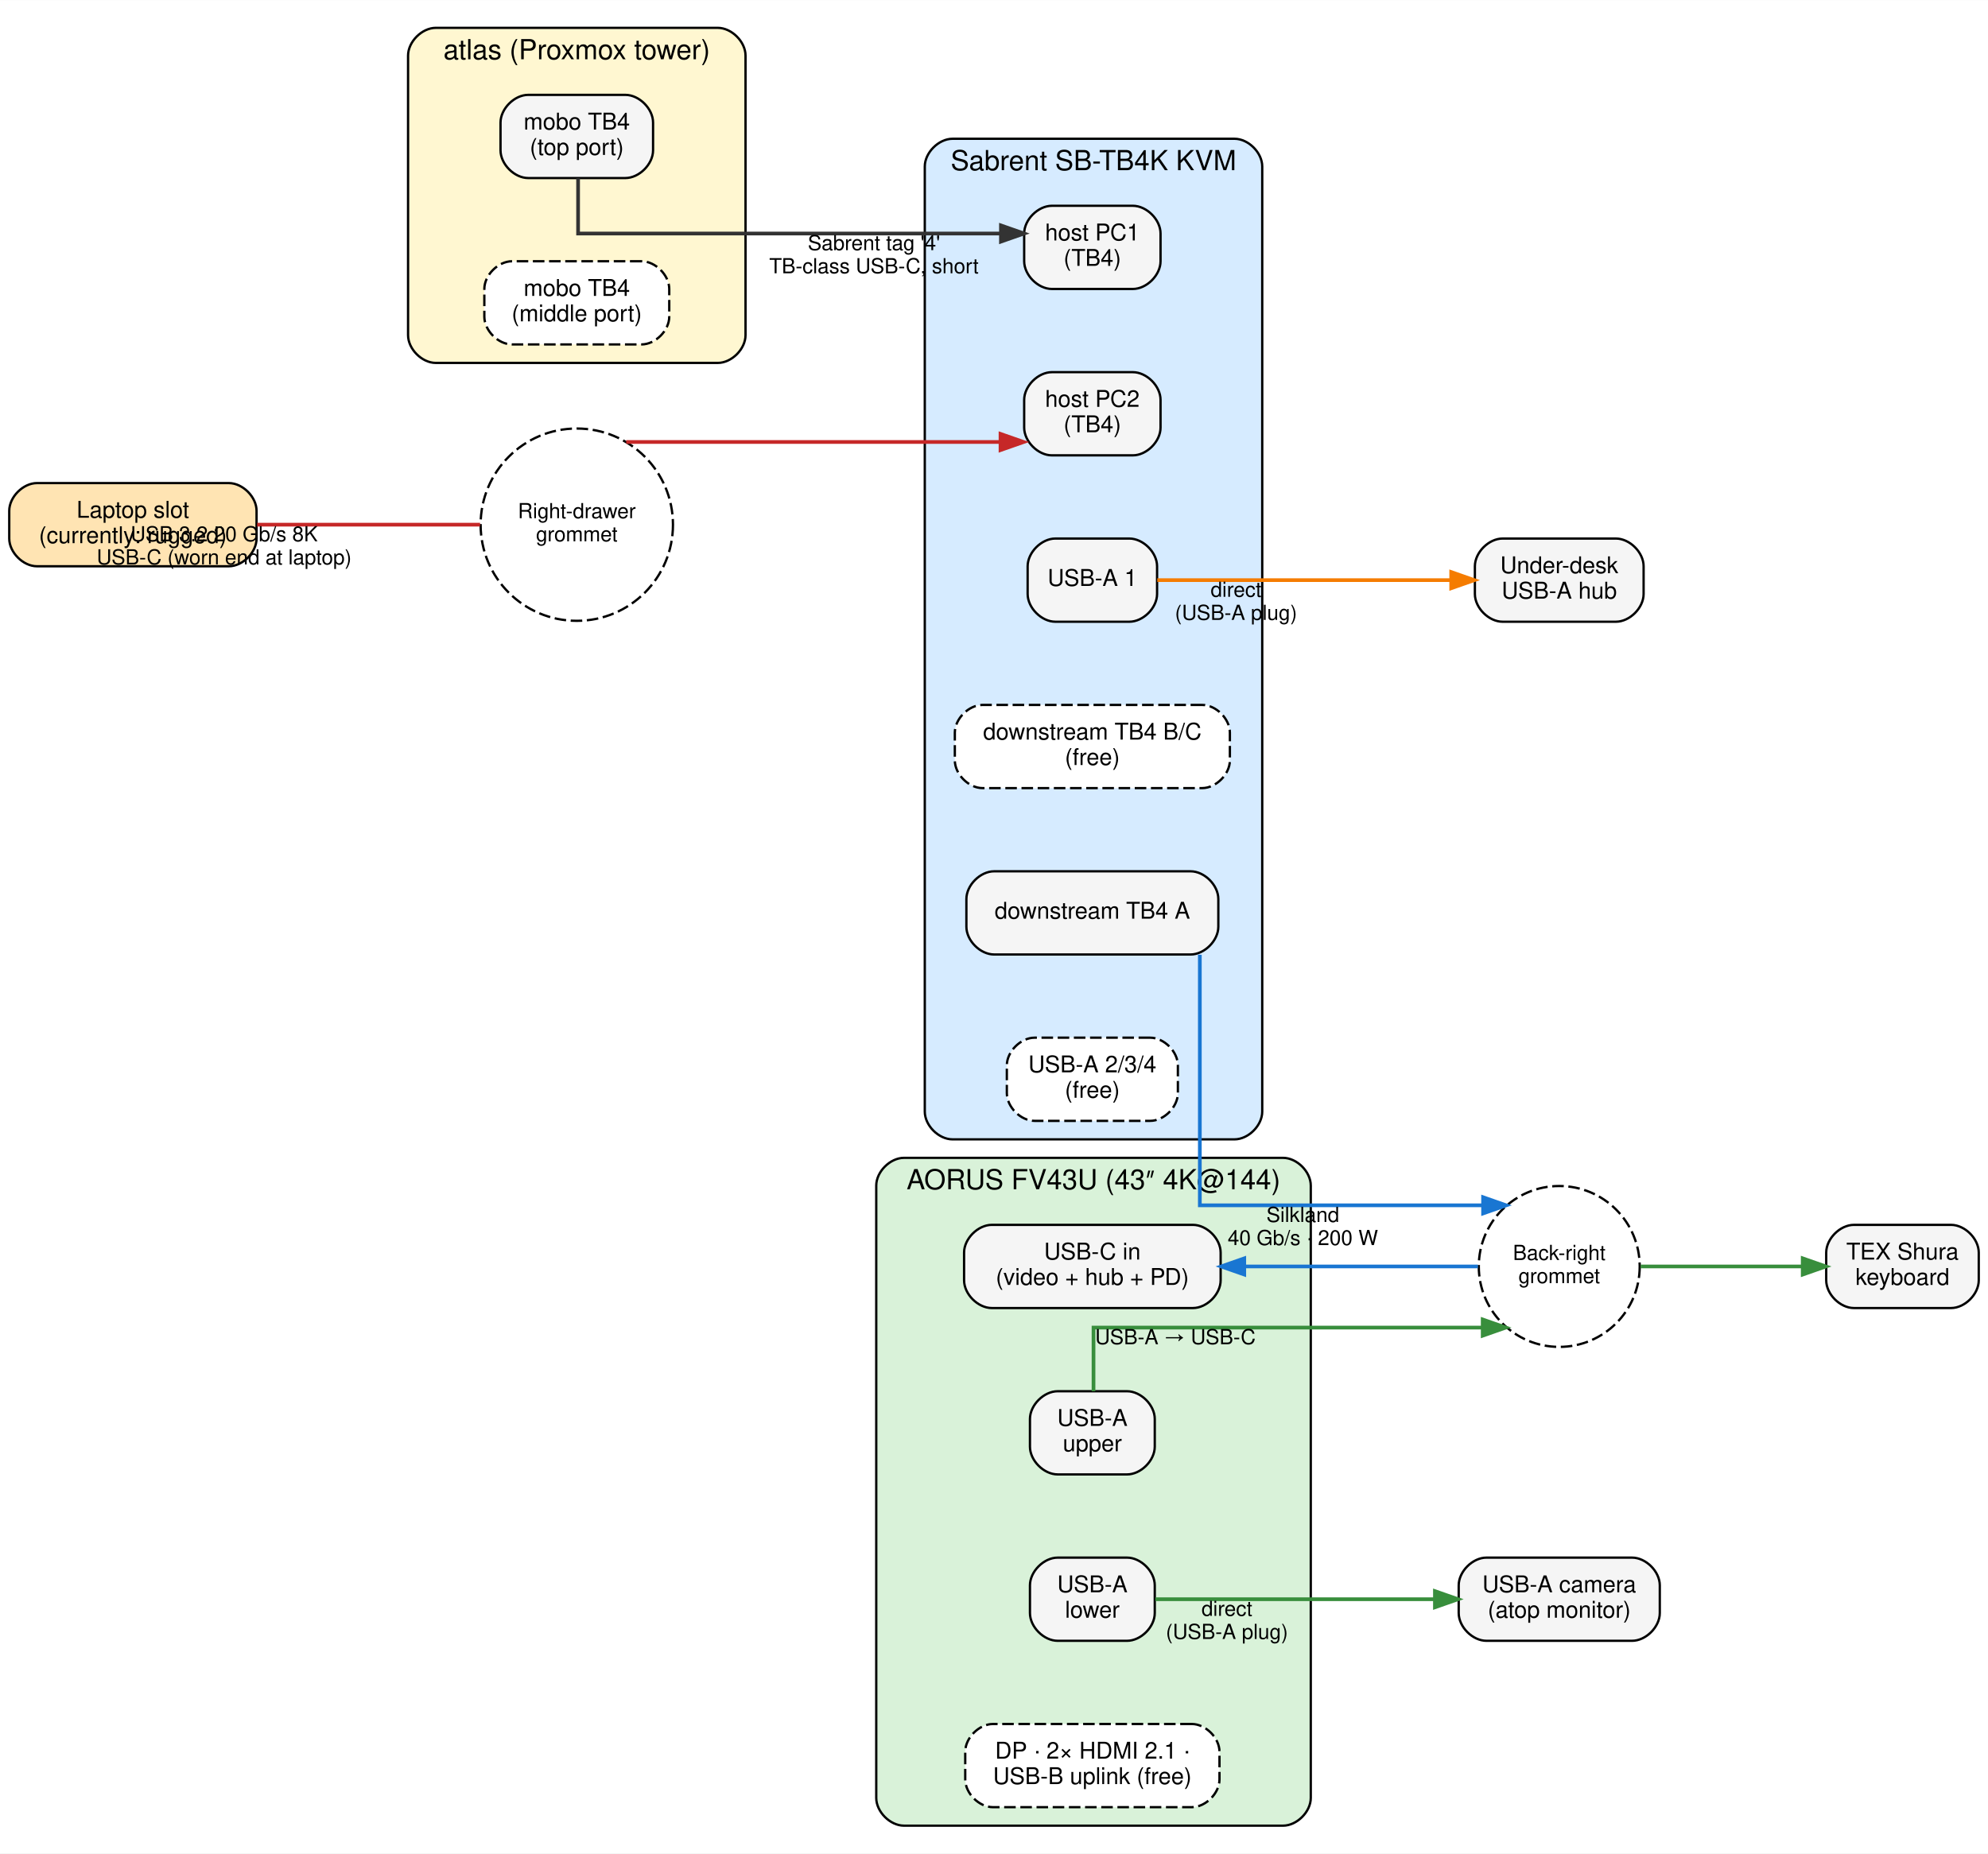
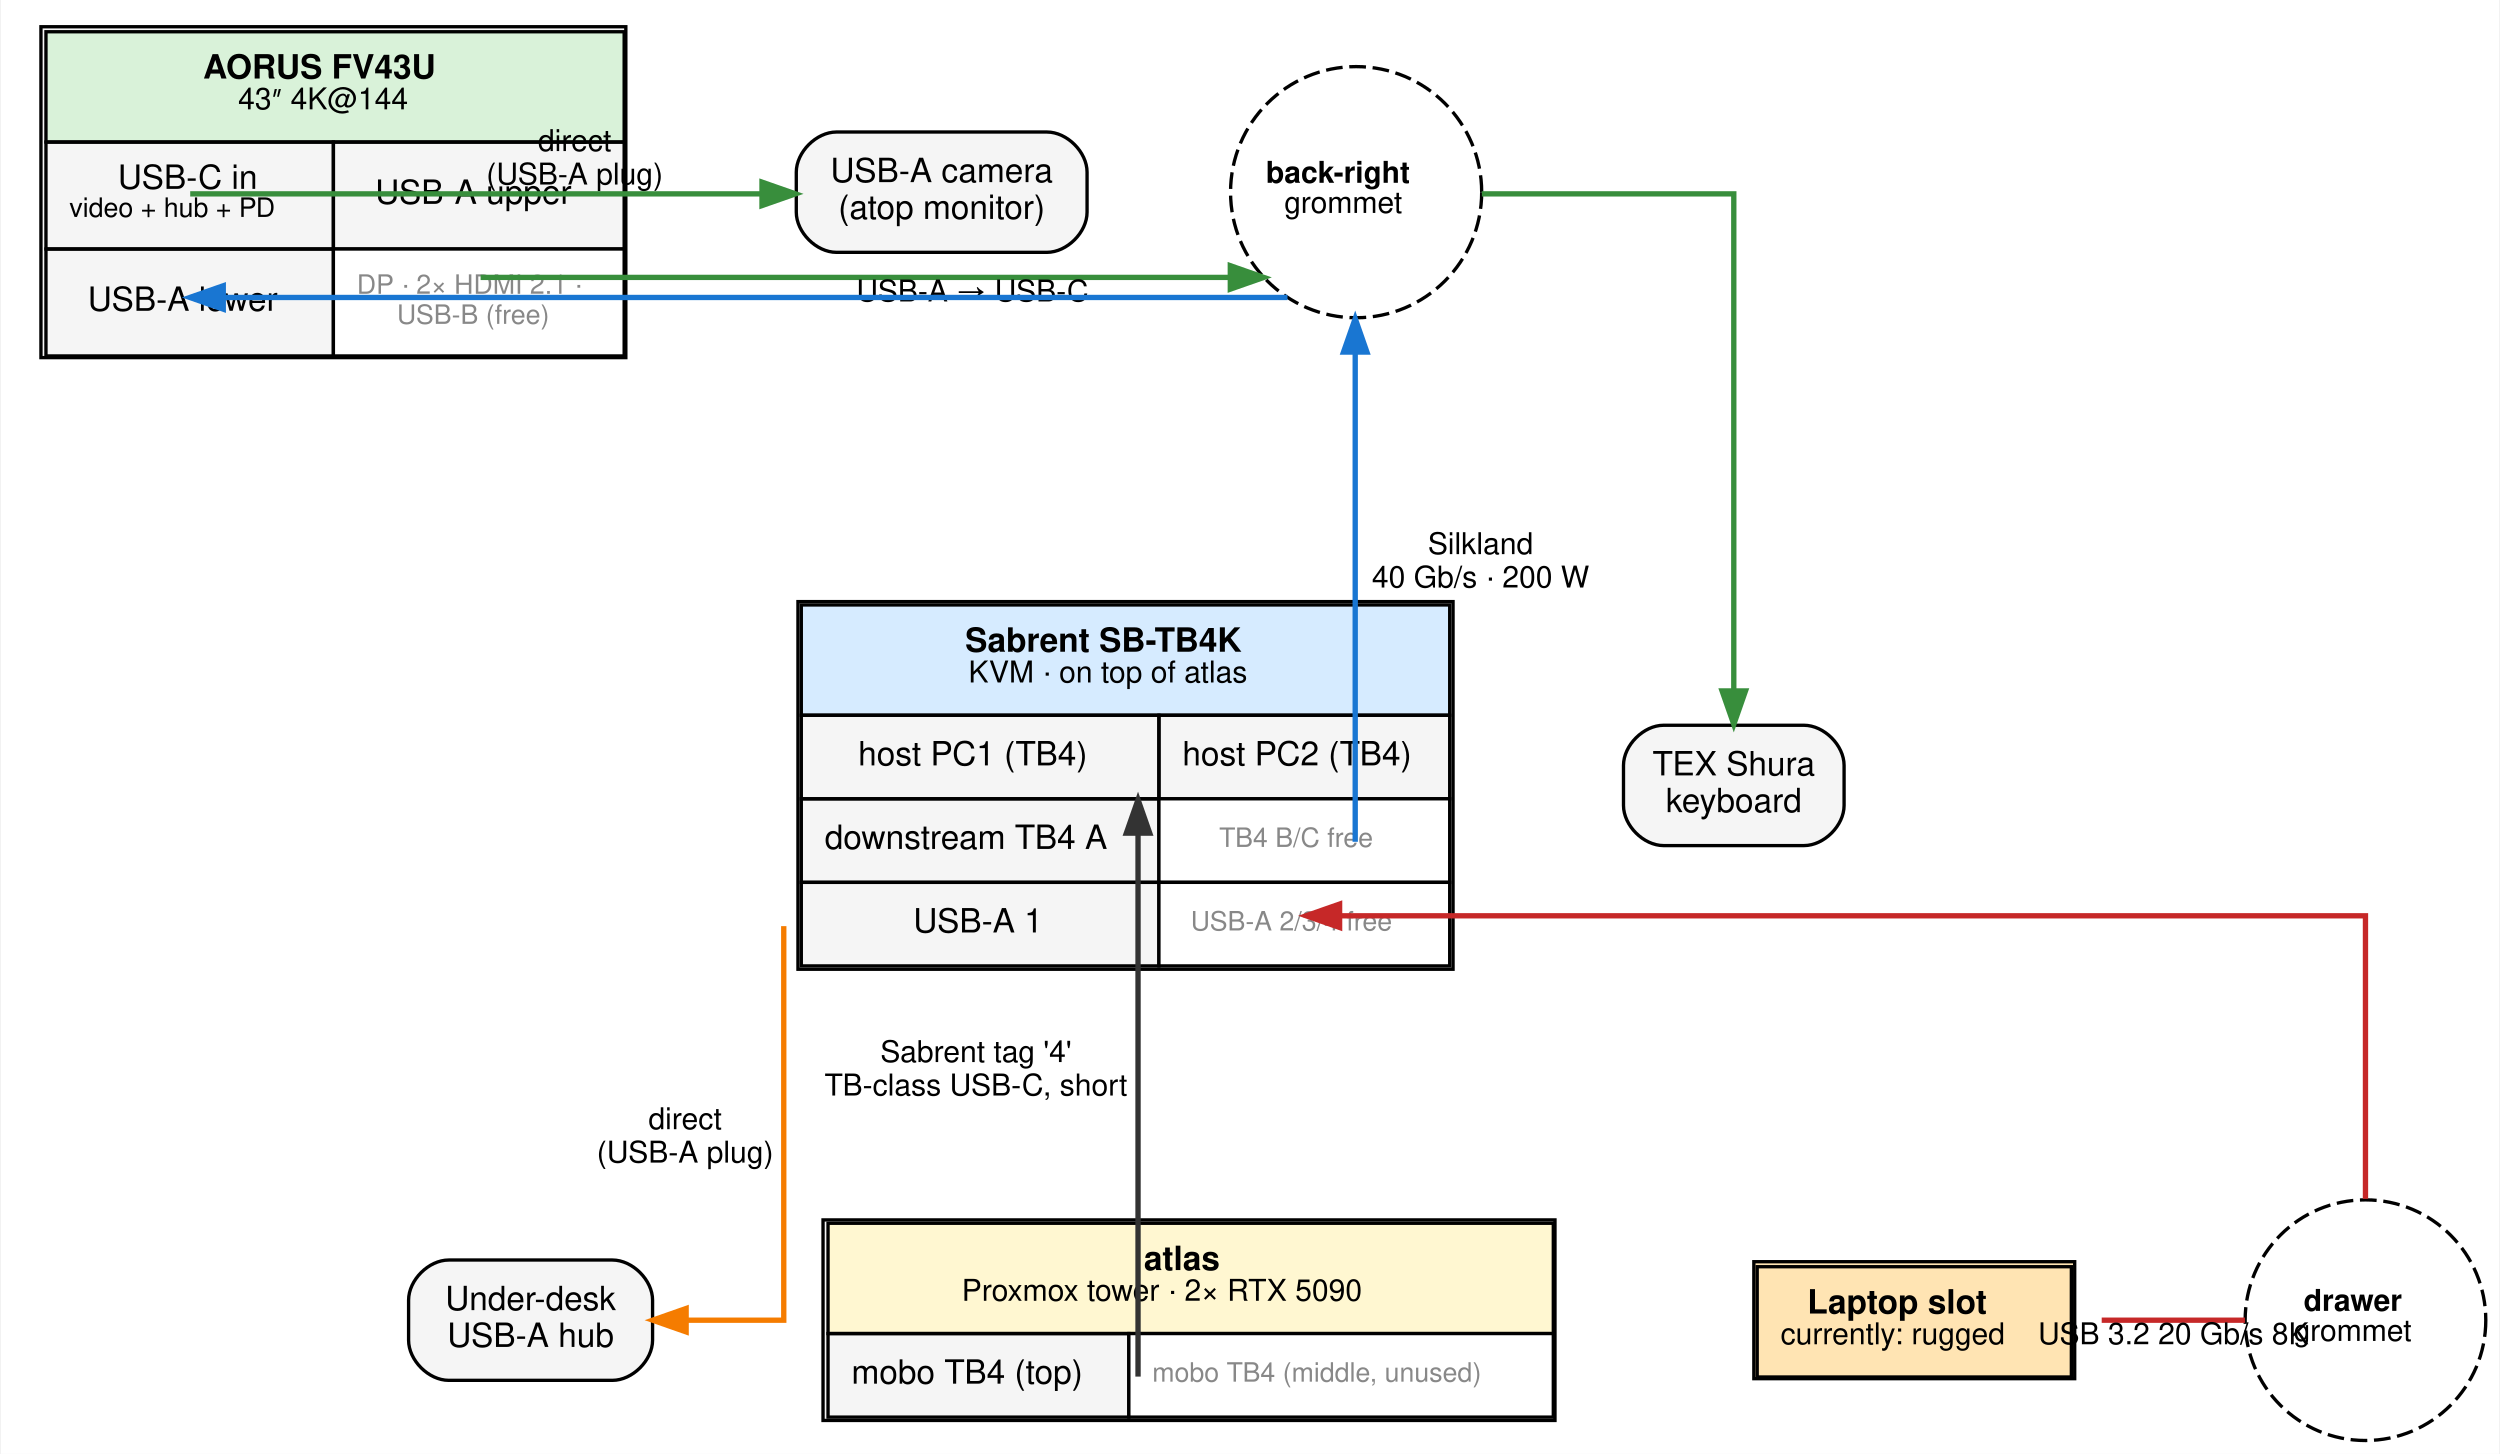
- <svg xmlns="http://www.w3.org/2000/svg" width="860pt" height="802pt" viewBox="0.00 0.00 860.11 802.00">
-   <g id="graph0" class="graph" transform="scale(1 1) rotate(0) translate(4 798)">
-     <polygon fill="white" stroke="transparent" points="-4,4 -4,-798 856.11,-798 856.11,4 -4,4" />
-     <g id="clust1" class="cluster">
-       <path fill="#fff7d1" stroke="black" d="M184.55,-641C184.55,-641 306.55,-641 306.55,-641 312.55,-641 318.55,-647 318.55,-653 318.55,-653 318.55,-774 318.55,-774 318.55,-780 312.55,-786 306.55,-786 306.55,-786 184.55,-786 184.55,-786 178.55,-786 172.55,-780 172.55,-774 172.55,-774 172.55,-653 172.55,-653 172.55,-647 178.55,-641 184.55,-641" />
-       <text text-anchor="middle" x="245.55" y="-772.4" font-family="Helvetica,sans-Serif" font-size="12.00">atlas (Proxmox tower)</text>
+ <svg xmlns="http://www.w3.org/2000/svg" width="748pt" height="435pt" viewBox="0.00 0.00 747.50 435.00">
+   <g id="graph0" class="graph" transform="scale(1 1) rotate(0) translate(4 431)">
+     <polygon fill="white" stroke="transparent" points="-4,4 -4,-431 743.5,-431 743.5,4 -4,4" />
+     <g id="node1" class="node">
+       <polygon fill="#f5f5f5" stroke="transparent" points="8,-324 8,-423 183,-423 183,-324 8,-324" />
+       <polygon fill="#d9f2d9" stroke="transparent" points="9.5,-388.5 9.5,-421.5 182.5,-421.5 182.5,-388.5 9.5,-388.5" />
+       <polygon fill="none" stroke="black" points="9.5,-388.5 9.5,-421.5 182.5,-421.5 182.5,-388.5 9.5,-388.5" />
+       <text text-anchor="start" x="56.5" y="-407.5" font-family="Helvetica,sans-Serif" font-weight="bold" font-size="10.00">AORUS FV43U</text>
+       <text text-anchor="start" x="67" y="-398.3" font-family="Helvetica,sans-Serif" font-size="9.00">43″ 4K@144</text>
+       <polygon fill="none" stroke="black" points="9.5,-356.5 9.5,-388.5 95.5,-388.5 95.5,-356.5 9.5,-356.5" />
+       <text text-anchor="start" x="31" y="-374.5" font-family="Helvetica,sans-Serif" font-size="10.00">USB-C in</text>
+       <text text-anchor="start" x="16.5" y="-366.1" font-family="Helvetica,sans-Serif" font-size="8.00">video + hub + PD</text>
+       <polygon fill="none" stroke="black" points="95.5,-356.5 95.5,-388.5 182.5,-388.5 182.5,-356.5 95.5,-356.5" />
+       <text text-anchor="start" x="108" y="-370" font-family="Helvetica,sans-Serif" font-size="10.00">USB-A upper</text>
+       <polygon fill="none" stroke="black" points="9.5,-324.5 9.5,-356.5 95.5,-356.5 95.5,-324.5 9.5,-324.5" />
+       <text text-anchor="start" x="22" y="-338" font-family="Helvetica,sans-Serif" font-size="10.00">USB-A lower</text>
+       <polygon fill="white" stroke="transparent" points="95.5,-324.5 95.5,-356.5 182.5,-356.5 182.5,-324.5 95.5,-324.5" />
+       <polygon fill="none" stroke="black" points="95.5,-324.5 95.5,-356.5 182.5,-356.5 182.5,-324.5 95.5,-324.5" />
+       <text text-anchor="start" x="102.5" y="-343.1" font-family="Helvetica,sans-Serif" font-size="8.00" fill="#888888">DP · 2× HDMI 2.1 ·</text>
+       <text text-anchor="start" x="114.5" y="-334.1" font-family="Helvetica,sans-Serif" font-size="8.00" fill="#888888">USB-B (free)</text>
+       <polygon fill="none" stroke="black" points="8,-324 8,-423 183,-423 183,-324 8,-324" />
    </g>
-     <g id="clust2" class="cluster">
-       <path fill="#d6ebff" stroke="black" d="M408.11,-305C408.11,-305 530.11,-305 530.11,-305 536.11,-305 542.11,-311 542.11,-317 542.11,-317 542.11,-726 542.11,-726 542.11,-732 536.11,-738 530.11,-738 530.11,-738 408.11,-738 408.11,-738 402.11,-738 396.11,-732 396.11,-726 396.11,-726 396.11,-317 396.11,-317 396.11,-311 402.11,-305 408.11,-305" />
-       <text text-anchor="middle" x="469.11" y="-724.4" font-family="Helvetica,sans-Serif" font-size="12.00">Sabrent SB-TB4K KVM</text>
+     <g id="node5" class="node">
+       <ellipse fill="none" stroke="black" stroke-dasharray="5,2" cx="401.5" cy="-373.5" rx="37.57" ry="37.57" />
+       <text text-anchor="start" x="374.5" y="-376.3" font-family="Helvetica,sans-Serif" font-weight="bold" font-size="9.00">back-right</text>
+       <text text-anchor="start" x="380" y="-367.3" font-family="Helvetica,sans-Serif" font-size="9.00">grommet</text>
    </g>
-     <g id="clust3" class="cluster">
-       <path fill="#d9f2d9" stroke="black" d="M387.11,-8C387.11,-8 551.11,-8 551.11,-8 557.11,-8 563.11,-14 563.11,-20 563.11,-20 563.11,-285 563.11,-285 563.11,-291 557.11,-297 551.11,-297 551.11,-297 387.11,-297 387.11,-297 381.11,-297 375.11,-291 375.11,-285 375.11,-285 375.11,-20 375.11,-20 375.11,-14 381.11,-8 387.11,-8" />
-       <text text-anchor="middle" x="469.11" y="-283.4" font-family="Helvetica,sans-Serif" font-size="12.00">AORUS FV43U (43″ 4K@144)</text>
+     <g id="edge7" class="edge">
+       <path fill="none" stroke="#388e3c" stroke-width="1.6" d="M139.55,-348C139.55,-348 363.86,-348 363.86,-348" />
+       <polygon fill="#388e3c" stroke="#388e3c" stroke-width="1.6" points="363.86,-351.5 373.86,-348 363.86,-344.5 363.86,-351.5" />
+       <text text-anchor="middle" x="286.71" y="-340.8" font-family="Helvetica,sans-Serif" font-size="9.00">USB-A → USB-C</text>
    </g>
-     <g id="node1" class="node">
-       <path fill="#f5f5f5" stroke="black" d="M266.55,-757C266.55,-757 224.55,-757 224.55,-757 218.55,-757 212.55,-751 212.55,-745 212.55,-745 212.55,-733 212.55,-733 212.55,-727 218.55,-721 224.55,-721 224.55,-721 266.55,-721 266.55,-721 272.55,-721 278.55,-727 278.55,-733 278.55,-733 278.55,-745 278.55,-745 278.55,-751 272.55,-757 266.55,-757" />
-       <text text-anchor="middle" x="245.55" y="-742" font-family="Helvetica,sans-Serif" font-size="10.00">mobo TB4</text>
-       <text text-anchor="middle" x="245.55" y="-731" font-family="Helvetica,sans-Serif" font-size="10.00">(top port)</text>
+     <g id="node7" class="node">
+       <path fill="#f5f5f5" stroke="black" d="M309,-391.5C309,-391.5 246,-391.5 246,-391.5 240,-391.5 234,-385.5 234,-379.5 234,-379.5 234,-367.5 234,-367.5 234,-361.5 240,-355.5 246,-355.5 246,-355.5 309,-355.5 309,-355.5 315,-355.5 321,-361.5 321,-367.5 321,-367.5 321,-379.5 321,-379.5 321,-385.5 315,-391.5 309,-391.5" />
+       <text text-anchor="middle" x="277.5" y="-376.5" font-family="Helvetica,sans-Serif" font-size="10.00">USB-A camera</text>
+       <text text-anchor="middle" x="277.5" y="-365.5" font-family="Helvetica,sans-Serif" font-size="10.00">(atop monitor)</text>
+     </g>
+     <g id="edge9" class="edge">
+       <path fill="none" stroke="#388e3c" stroke-width="1.6" d="M52.66,-373C52.66,-373 223.74,-373 223.74,-373" />
+       <polygon fill="#388e3c" stroke="#388e3c" stroke-width="1.6" points="223.74,-376.5 233.74,-373 223.74,-369.5 223.74,-376.5" />
+       <text text-anchor="middle" x="167.7" y="-385.8" font-family="Helvetica,sans-Serif" font-size="9.00">direct</text>
+       <text text-anchor="middle" x="167.7" y="-375.8" font-family="Helvetica,sans-Serif" font-size="9.00">(USB-A plug)</text>
+     </g>
+     <g id="node2" class="node">
+       <polygon fill="#f5f5f5" stroke="transparent" points="234.5,-141 234.5,-251 430.5,-251 430.5,-141 234.5,-141" />
+       <polygon fill="#d6ebff" stroke="transparent" points="235.5,-217 235.5,-250 429.5,-250 429.5,-217 235.5,-217" />
+       <polygon fill="none" stroke="black" points="235.5,-217 235.5,-250 429.5,-250 429.5,-217 235.5,-217" />
+       <text text-anchor="start" x="284.5" y="-236" font-family="Helvetica,sans-Serif" font-weight="bold" font-size="10.00">Sabrent SB-TB4K</text>
+       <text text-anchor="start" x="285.5" y="-226.8" font-family="Helvetica,sans-Serif" font-size="9.00">KVM · on top of atlas</text>
+       <polygon fill="none" stroke="black" points="235.5,-192 235.5,-217 342.5,-217 342.5,-192 235.5,-192" />
+       <text text-anchor="start" x="252.5" y="-202" font-family="Helvetica,sans-Serif" font-size="10.00">host PC1 (TB4)</text>
+       <polygon fill="none" stroke="black" points="342.5,-192 342.5,-217 429.5,-217 429.5,-192 342.5,-192" />
+       <text text-anchor="start" x="349.5" y="-202" font-family="Helvetica,sans-Serif" font-size="10.00">host PC2 (TB4)</text>
+       <polygon fill="none" stroke="black" points="235.5,-167 235.5,-192 342.5,-192 342.5,-167 235.5,-167" />
+       <text text-anchor="start" x="242.5" y="-177" font-family="Helvetica,sans-Serif" font-size="10.00">downstream TB4 A</text>
+       <polygon fill="white" stroke="transparent" points="342.5,-167 342.5,-192 429.5,-192 429.5,-167 342.5,-167" />
+       <polygon fill="none" stroke="black" points="342.5,-167 342.5,-192 429.5,-192 429.5,-167 342.5,-167" />
+       <text text-anchor="start" x="360.5" y="-177.6" font-family="Helvetica,sans-Serif" font-size="8.00" fill="#888888">TB4 B/C free</text>
+       <polygon fill="none" stroke="black" points="235.5,-142 235.5,-167 342.5,-167 342.5,-142 235.5,-142" />
+       <text text-anchor="start" x="269" y="-152" font-family="Helvetica,sans-Serif" font-size="10.00">USB-A 1</text>
+       <polygon fill="white" stroke="transparent" points="342.5,-142 342.5,-167 429.5,-167 429.5,-142 342.5,-142" />
+       <polygon fill="none" stroke="black" points="342.5,-142 342.5,-167 429.5,-167 429.5,-142 342.5,-142" />
+       <text text-anchor="start" x="352" y="-152.6" font-family="Helvetica,sans-Serif" font-size="8.00" fill="#888888">USB-A 2/3/4 free</text>
+       <polygon fill="none" stroke="black" points="234.5,-141 234.5,-251 430.5,-251 430.5,-141 234.5,-141" />
+     </g>
+     <g id="edge4" class="edge">
+       <path fill="none" stroke="#1976d2" stroke-width="1.6" d="M401.23,-179.14C401.23,-179.14 401.23,-325.67 401.23,-325.67" />
+       <polygon fill="#1976d2" stroke="#1976d2" stroke-width="1.6" points="397.73,-325.67 401.23,-335.67 404.73,-325.67 397.73,-325.67" />
+       <text text-anchor="middle" x="438.73" y="-265.21" font-family="Helvetica,sans-Serif" font-size="9.00">Silkland</text>
+       <text text-anchor="middle" x="438.73" y="-255.21" font-family="Helvetica,sans-Serif" font-size="9.00">40 Gb/s · 200 W</text>
+     </g>
+     <g id="node9" class="node">
+       <path fill="#f5f5f5" stroke="black" d="M179,-54C179,-54 130,-54 130,-54 124,-54 118,-48 118,-42 118,-42 118,-30 118,-30 118,-24 124,-18 130,-18 130,-18 179,-18 179,-18 185,-18 191,-24 191,-30 191,-30 191,-42 191,-42 191,-48 185,-54 179,-54" />
+       <text text-anchor="middle" x="154.5" y="-39" font-family="Helvetica,sans-Serif" font-size="10.00">Under-desk</text>
+       <text text-anchor="middle" x="154.5" y="-28" font-family="Helvetica,sans-Serif" font-size="10.00">USB-A hub</text>
+     </g>
+     <g id="edge6" class="edge">
+       <path fill="none" stroke="#f57c00" stroke-width="1.6" d="M230.25,-153.91C230.25,-150.34 230.25,-36 230.25,-36 230.25,-36 201.04,-36 201.04,-36" />
+       <polygon fill="#f57c00" stroke="#f57c00" stroke-width="1.6" points="201.04,-32.5 191.04,-36 201.04,-39.5 201.04,-32.5" />
+       <text text-anchor="middle" x="200.75" y="-93.15" font-family="Helvetica,sans-Serif" font-size="9.00">direct</text>
+       <text text-anchor="middle" x="200.75" y="-83.15" font-family="Helvetica,sans-Serif" font-size="9.00">(USB-A plug)</text>
    </g>
    <g id="node3" class="node">
-       <path fill="#f5f5f5" stroke="black" d="M486.11,-709C486.11,-709 451.11,-709 451.11,-709 445.11,-709 439.11,-703 439.11,-697 439.11,-697 439.11,-685 439.11,-685 439.11,-679 445.11,-673 451.11,-673 451.11,-673 486.11,-673 486.11,-673 492.11,-673 498.11,-679 498.11,-685 498.11,-685 498.11,-697 498.11,-697 498.11,-703 492.11,-709 486.11,-709" />
-       <text text-anchor="middle" x="468.61" y="-694" font-family="Helvetica,sans-Serif" font-size="10.00">host PC1</text>
-       <text text-anchor="middle" x="468.61" y="-683" font-family="Helvetica,sans-Serif" font-size="10.00">(TB4)</text>
+       <polygon fill="#f5f5f5" stroke="transparent" points="242,-6 242,-66 461,-66 461,-6 242,-6" />
+       <polygon fill="#fff7d1" stroke="transparent" points="243.5,-32 243.5,-65 460.5,-65 460.5,-32 243.5,-32" />
+       <polygon fill="none" stroke="black" points="243.5,-32 243.5,-65 460.5,-65 460.5,-32 243.5,-32" />
+       <text text-anchor="start" x="338" y="-51" font-family="Helvetica,sans-Serif" font-weight="bold" font-size="10.00">atlas</text>
+       <text text-anchor="start" x="283.5" y="-41.8" font-family="Helvetica,sans-Serif" font-size="9.00">Proxmox tower · 2× RTX 5090</text>
+       <polygon fill="none" stroke="black" points="243.5,-7 243.5,-32 333.5,-32 333.5,-7 243.5,-7" />
+       <text text-anchor="start" x="250.5" y="-17" font-family="Helvetica,sans-Serif" font-size="10.00">mobo TB4 (top)</text>
+       <polygon fill="white" stroke="transparent" points="333.5,-7 333.5,-32 460.5,-32 460.5,-7 333.5,-7" />
+       <polygon fill="none" stroke="black" points="333.5,-7 333.5,-32 460.5,-32 460.5,-7 333.5,-7" />
+       <text text-anchor="start" x="340.5" y="-17.6" font-family="Helvetica,sans-Serif" font-size="8.00" fill="#888888">mobo TB4 (middle, unused)</text>
+       <polygon fill="none" stroke="black" points="242,-6 242,-66 461,-66 461,-6 242,-6" />
    </g>
    <g id="edge1" class="edge">
-       <path fill="none" stroke="#333333" stroke-width="1.6" d="M246.11,-720.94C246.11,-709.56 246.11,-697 246.11,-697 246.11,-697 429.06,-697 429.06,-697" />
-       <polygon fill="#333333" stroke="#333333" stroke-width="1.6" points="429.06,-700.5 439.06,-697 429.06,-693.5 429.06,-700.5" />
-       <text text-anchor="middle" x="374.11" y="-689.8" font-family="Helvetica,sans-Serif" font-size="9.00">Sabrent tag '4'</text>
-       <text text-anchor="middle" x="374.11" y="-679.8" font-family="Helvetica,sans-Serif" font-size="9.00">TB-class USB-C, short</text>
-     </g>
-     <g id="node2" class="node">
-       <path fill="white" stroke="black" stroke-dasharray="5,2" d="M273.55,-685C273.55,-685 217.55,-685 217.55,-685 211.55,-685 205.55,-679 205.55,-673 205.55,-673 205.55,-661 205.55,-661 205.55,-655 211.55,-649 217.55,-649 217.55,-649 273.55,-649 273.55,-649 279.55,-649 285.55,-655 285.55,-661 285.55,-661 285.55,-673 285.55,-673 285.55,-679 279.55,-685 273.55,-685" />
-       <text text-anchor="middle" x="245.55" y="-670" font-family="Helvetica,sans-Serif" font-size="10.00">mobo TB4</text>
-       <text text-anchor="middle" x="245.55" y="-659" font-family="Helvetica,sans-Serif" font-size="10.00">(middle port)</text>
+       <path fill="none" stroke="#333333" stroke-width="1.6" d="M336.25,-19.13C336.25,-19.13 336.25,-181.72 336.25,-181.72" />
+       <polygon fill="#333333" stroke="#333333" stroke-width="1.6" points="332.75,-181.72 336.25,-191.72 339.75,-181.72 332.75,-181.72" />
+       <text text-anchor="middle" x="287.75" y="-113.23" font-family="Helvetica,sans-Serif" font-size="9.00">Sabrent tag '4'</text>
+       <text text-anchor="middle" x="287.75" y="-103.23" font-family="Helvetica,sans-Serif" font-size="9.00">TB-class USB-C, short</text>
    </g>
    <g id="node4" class="node">
-       <path fill="#f5f5f5" stroke="black" d="M486.11,-637C486.11,-637 451.11,-637 451.11,-637 445.11,-637 439.11,-631 439.11,-625 439.11,-625 439.11,-613 439.11,-613 439.11,-607 445.11,-601 451.11,-601 451.11,-601 486.11,-601 486.11,-601 492.11,-601 498.11,-607 498.11,-613 498.11,-613 498.11,-625 498.11,-625 498.11,-631 492.11,-637 486.11,-637" />
-       <text text-anchor="middle" x="468.61" y="-622" font-family="Helvetica,sans-Serif" font-size="10.00">host PC2</text>
-       <text text-anchor="middle" x="468.61" y="-611" font-family="Helvetica,sans-Serif" font-size="10.00">(TB4)</text>
-     </g>
-     <g id="node5" class="node">
-       <path fill="#f5f5f5" stroke="black" d="M511.11,-421C511.11,-421 426.11,-421 426.11,-421 420.11,-421 414.11,-415 414.11,-409 414.11,-409 414.11,-397 414.11,-397 414.11,-391 420.11,-385 426.11,-385 426.11,-385 511.11,-385 511.11,-385 517.11,-385 523.11,-391 523.11,-397 523.11,-397 523.11,-409 523.11,-409 523.11,-415 517.11,-421 511.11,-421" />
-       <text text-anchor="middle" x="468.61" y="-400.5" font-family="Helvetica,sans-Serif" font-size="10.00">downstream TB4 A</text>
-     </g>
-     <g id="node13" class="node">
-       <ellipse fill="none" stroke="black" stroke-dasharray="5,2" cx="670.61" cy="-250" rx="34.81" ry="34.81" />
-       <text text-anchor="middle" x="670.61" y="-252.8" font-family="Helvetica,sans-Serif" font-size="9.00">Back-right</text>
-       <text text-anchor="middle" x="670.61" y="-242.8" font-family="Helvetica,sans-Serif" font-size="9.00">grommet</text>
-     </g>
-     <g id="edge4" class="edge">
-       <path fill="none" stroke="#1976d2" stroke-width="1.6" d="M515.11,-384.87C515.11,-349.88 515.11,-276.45 515.11,-276.45 515.11,-276.45 637.66,-276.45 637.66,-276.45" />
-       <polygon fill="#1976d2" stroke="#1976d2" stroke-width="1.6" points="637.66,-279.95 647.66,-276.45 637.66,-272.95 637.66,-279.95" />
-       <text text-anchor="middle" x="559.68" y="-269.25" font-family="Helvetica,sans-Serif" font-size="9.00">Silkland</text>
-       <text text-anchor="middle" x="559.68" y="-259.25" font-family="Helvetica,sans-Serif" font-size="9.00">40 Gb/s · 200 W</text>
+       <polygon fill="#ffe4b3" stroke="transparent" points="520.5,-18.5 520.5,-53.5 616.5,-53.5 616.5,-18.5 520.5,-18.5" />
+       <polygon fill="none" stroke="black" points="521.5,-19 521.5,-52 615.5,-52 615.5,-19 521.5,-19" />
+       <text text-anchor="start" x="536.5" y="-38" font-family="Helvetica,sans-Serif" font-weight="bold" font-size="10.00">Laptop slot</text>
+       <text text-anchor="start" x="528.5" y="-28.8" font-family="Helvetica,sans-Serif" font-size="9.00">currently: rugged</text>
+       <polygon fill="none" stroke="black" points="520.5,-18.5 520.5,-53.5 616.5,-53.5 616.5,-18.5 520.5,-18.5" />
    </g>
    <g id="node6" class="node">
-       <path fill="white" stroke="black" stroke-dasharray="5,2" d="M516.11,-493C516.11,-493 421.11,-493 421.11,-493 415.11,-493 409.11,-487 409.11,-481 409.11,-481 409.11,-469 409.11,-469 409.11,-463 415.11,-457 421.11,-457 421.11,-457 516.11,-457 516.11,-457 522.11,-457 528.11,-463 528.11,-469 528.11,-469 528.11,-481 528.11,-481 528.11,-487 522.11,-493 516.11,-493" />
-       <text text-anchor="middle" x="468.61" y="-478" font-family="Helvetica,sans-Serif" font-size="10.00">downstream TB4 B/C</text>
-       <text text-anchor="middle" x="468.61" y="-467" font-family="Helvetica,sans-Serif" font-size="10.00">(free)</text>
+       <ellipse fill="none" stroke="black" stroke-dasharray="5,2" cx="703.5" cy="-36" rx="36" ry="36" />
+       <text text-anchor="start" x="685" y="-38.8" font-family="Helvetica,sans-Serif" font-weight="bold" font-size="9.00">drawer</text>
+       <text text-anchor="start" x="682" y="-29.8" font-family="Helvetica,sans-Serif" font-size="9.00">grommet</text>
    </g>
-     <g id="node7" class="node">
-       <path fill="#f5f5f5" stroke="black" d="M484.61,-565C484.61,-565 452.61,-565 452.61,-565 446.61,-565 440.61,-559 440.61,-553 440.61,-553 440.61,-541 440.61,-541 440.61,-535 446.61,-529 452.61,-529 452.61,-529 484.61,-529 484.61,-529 490.61,-529 496.61,-535 496.61,-541 496.61,-541 496.61,-553 496.61,-553 496.61,-559 490.61,-565 484.61,-565" />
-       <text text-anchor="middle" x="468.61" y="-544.5" font-family="Helvetica,sans-Serif" font-size="10.00">USB-A 1</text>
+     <g id="edge2" class="edge">
+       <path fill="none" stroke="#c62828" stroke-width="1.6" d="M624.58,-36C639.07,-36 654.28,-36 667.44,-36" />
+       <text text-anchor="middle" x="646.01" y="-28.8" font-family="Helvetica,sans-Serif" font-size="9.00">USB 3.2 20 Gb/s 8K</text>
    </g>
-     <g id="node18" class="node">
-       <path fill="#f5f5f5" stroke="black" d="M695.11,-565C695.11,-565 646.11,-565 646.11,-565 640.11,-565 634.11,-559 634.11,-553 634.11,-553 634.11,-541 634.11,-541 634.11,-535 640.11,-529 646.11,-529 646.11,-529 695.11,-529 695.11,-529 701.11,-529 707.11,-535 707.11,-541 707.11,-541 707.11,-553 707.11,-553 707.11,-559 701.11,-565 695.11,-565" />
-       <text text-anchor="middle" x="670.61" y="-550" font-family="Helvetica,sans-Serif" font-size="10.00">Under-desk</text>
-       <text text-anchor="middle" x="670.61" y="-539" font-family="Helvetica,sans-Serif" font-size="10.00">USB-A hub</text>
-     </g>
-     <g id="edge6" class="edge">
-       <path fill="none" stroke="#f57c00" stroke-width="1.6" d="M496.69,-547C496.69,-547 623.86,-547 623.86,-547" />
-       <polygon fill="#f57c00" stroke="#f57c00" stroke-width="1.6" points="623.86,-550.5 633.86,-547 623.86,-543.5 623.86,-550.5" />
-       <text text-anchor="middle" x="530.78" y="-539.8" font-family="Helvetica,sans-Serif" font-size="9.00">direct</text>
-       <text text-anchor="middle" x="530.78" y="-529.8" font-family="Helvetica,sans-Serif" font-size="9.00">(USB-A plug)</text>
+     <g id="edge5" class="edge">
+       <path fill="none" stroke="#1976d2" stroke-width="1.6" d="M380.97,-342C380.97,-342 62.55,-342 62.55,-342" />
+       <polygon fill="#1976d2" stroke="#1976d2" stroke-width="1.6" points="62.55,-338.5 52.55,-342 62.55,-345.5 62.55,-338.5" />
    </g>
    <g id="node8" class="node">
-       <path fill="white" stroke="black" stroke-dasharray="5,2" d="M493.61,-349C493.61,-349 443.61,-349 443.61,-349 437.61,-349 431.61,-343 431.61,-337 431.61,-337 431.61,-325 431.61,-325 431.61,-319 437.61,-313 443.61,-313 443.61,-313 493.61,-313 493.61,-313 499.61,-313 505.61,-319 505.61,-325 505.61,-325 505.61,-337 505.61,-337 505.61,-343 499.61,-349 493.61,-349" />
-       <text text-anchor="middle" x="468.61" y="-334" font-family="Helvetica,sans-Serif" font-size="10.00">USB-A 2/3/4</text>
-       <text text-anchor="middle" x="468.61" y="-323" font-family="Helvetica,sans-Serif" font-size="10.00">(free)</text>
-     </g>
-     <g id="node9" class="node">
-       <path fill="#f5f5f5" stroke="black" d="M512.11,-268C512.11,-268 425.11,-268 425.11,-268 419.11,-268 413.11,-262 413.11,-256 413.11,-256 413.11,-244 413.11,-244 413.11,-238 419.11,-232 425.11,-232 425.11,-232 512.11,-232 512.11,-232 518.11,-232 524.11,-238 524.11,-244 524.11,-244 524.11,-256 524.11,-256 524.11,-262 518.11,-268 512.11,-268" />
-       <text text-anchor="middle" x="468.61" y="-253" font-family="Helvetica,sans-Serif" font-size="10.00">USB-C in</text>
-       <text text-anchor="middle" x="468.61" y="-242" font-family="Helvetica,sans-Serif" font-size="10.00">(video + hub + PD)</text>
-     </g>
-     <g id="node10" class="node">
-       <path fill="#f5f5f5" stroke="black" d="M483.61,-196C483.61,-196 453.61,-196 453.61,-196 447.61,-196 441.61,-190 441.61,-184 441.61,-184 441.61,-172 441.61,-172 441.61,-166 447.61,-160 453.61,-160 453.61,-160 483.61,-160 483.61,-160 489.61,-160 495.61,-166 495.61,-172 495.61,-172 495.61,-184 495.61,-184 495.61,-190 489.61,-196 483.61,-196" />
-       <text text-anchor="middle" x="468.61" y="-181" font-family="Helvetica,sans-Serif" font-size="10.00">USB-A</text>
-       <text text-anchor="middle" x="468.61" y="-170" font-family="Helvetica,sans-Serif" font-size="10.00">upper</text>
-     </g>
-     <g id="edge7" class="edge">
-       <path fill="none" stroke="#388e3c" stroke-width="1.6" d="M469.11,-196C469.11,-208.73 469.11,-223.55 469.11,-223.55 469.11,-223.55 637.49,-223.55 637.49,-223.55" />
-       <polygon fill="#388e3c" stroke="#388e3c" stroke-width="1.6" points="637.49,-227.05 647.49,-223.55 637.49,-220.05 637.49,-227.05" />
-       <text text-anchor="middle" x="504.53" y="-216.35" font-family="Helvetica,sans-Serif" font-size="9.00">USB-A → USB-C</text>
-     </g>
-     <g id="node11" class="node">
-       <path fill="#f5f5f5" stroke="black" d="M483.61,-124C483.61,-124 453.61,-124 453.61,-124 447.61,-124 441.61,-118 441.61,-112 441.61,-112 441.61,-100 441.61,-100 441.61,-94 447.61,-88 453.61,-88 453.61,-88 483.61,-88 483.61,-88 489.61,-88 495.61,-94 495.61,-100 495.61,-100 495.61,-112 495.61,-112 495.61,-118 489.61,-124 483.61,-124" />
-       <text text-anchor="middle" x="468.61" y="-109" font-family="Helvetica,sans-Serif" font-size="10.00">USB-A</text>
-       <text text-anchor="middle" x="468.61" y="-98" font-family="Helvetica,sans-Serif" font-size="10.00">lower</text>
-     </g>
-     <g id="node17" class="node">
-       <path fill="#f5f5f5" stroke="black" d="M702.11,-124C702.11,-124 639.11,-124 639.11,-124 633.11,-124 627.11,-118 627.11,-112 627.11,-112 627.11,-100 627.11,-100 627.11,-94 633.11,-88 639.11,-88 639.11,-88 702.11,-88 702.11,-88 708.11,-88 714.11,-94 714.11,-100 714.11,-100 714.11,-112 714.11,-112 714.11,-118 708.11,-124 702.11,-124" />
-       <text text-anchor="middle" x="670.61" y="-109" font-family="Helvetica,sans-Serif" font-size="10.00">USB-A camera</text>
-       <text text-anchor="middle" x="670.61" y="-98" font-family="Helvetica,sans-Serif" font-size="10.00">(atop monitor)</text>
-     </g>
-     <g id="edge9" class="edge">
-       <path fill="none" stroke="#388e3c" stroke-width="1.6" d="M495.85,-106C495.85,-106 616.82,-106 616.82,-106" />
-       <polygon fill="#388e3c" stroke="#388e3c" stroke-width="1.6" points="616.82,-109.5 626.82,-106 616.82,-102.5 616.82,-109.5" />
-       <text text-anchor="middle" x="526.84" y="-98.8" font-family="Helvetica,sans-Serif" font-size="9.00">direct</text>
-       <text text-anchor="middle" x="526.84" y="-88.8" font-family="Helvetica,sans-Serif" font-size="9.00">(USB-A plug)</text>
-     </g>
-     <g id="node12" class="node">
-       <path fill="white" stroke="black" stroke-dasharray="5,2" d="M511.61,-52C511.61,-52 425.61,-52 425.61,-52 419.61,-52 413.61,-46 413.61,-40 413.61,-40 413.61,-28 413.61,-28 413.61,-22 419.61,-16 425.61,-16 425.61,-16 511.61,-16 511.61,-16 517.61,-16 523.61,-22 523.61,-28 523.61,-28 523.61,-40 523.61,-40 523.61,-46 517.61,-52 511.61,-52" />
-       <text text-anchor="middle" x="468.61" y="-37" font-family="Helvetica,sans-Serif" font-size="10.00">DP · 2× HDMI 2.1 ·</text>
-       <text text-anchor="middle" x="468.61" y="-26" font-family="Helvetica,sans-Serif" font-size="10.00">USB-B uplink (free)</text>
-     </g>
-     <g id="edge5" class="edge">
-       <path fill="none" stroke="#1976d2" stroke-width="1.6" d="M635.42,-250C635.42,-250 534.33,-250 534.33,-250" />
-       <polygon fill="#1976d2" stroke="#1976d2" stroke-width="1.6" points="534.33,-246.5 524.33,-250 534.33,-253.5 534.33,-246.5" />
-     </g>
-     <g id="node16" class="node">
-       <path fill="#f5f5f5" stroke="black" d="M840.11,-268C840.11,-268 798.11,-268 798.11,-268 792.11,-268 786.11,-262 786.11,-256 786.11,-256 786.11,-244 786.11,-244 786.11,-238 792.11,-232 798.11,-232 798.11,-232 840.11,-232 840.11,-232 846.11,-232 852.11,-238 852.11,-244 852.11,-244 852.11,-256 852.11,-256 852.11,-262 846.11,-268 840.11,-268" />
-       <text text-anchor="middle" x="819.11" y="-253" font-family="Helvetica,sans-Serif" font-size="10.00">TEX Shura</text>
-       <text text-anchor="middle" x="819.11" y="-242" font-family="Helvetica,sans-Serif" font-size="10.00">keyboard</text>
+       <path fill="#f5f5f5" stroke="black" d="M535.5,-214C535.5,-214 493.5,-214 493.5,-214 487.5,-214 481.5,-208 481.5,-202 481.5,-202 481.5,-190 481.5,-190 481.5,-184 487.5,-178 493.5,-178 493.5,-178 535.5,-178 535.5,-178 541.5,-178 547.5,-184 547.5,-190 547.5,-190 547.5,-202 547.5,-202 547.5,-208 541.5,-214 535.5,-214" />
+       <text text-anchor="middle" x="514.5" y="-199" font-family="Helvetica,sans-Serif" font-size="10.00">TEX Shura</text>
+       <text text-anchor="middle" x="514.5" y="-188" font-family="Helvetica,sans-Serif" font-size="10.00">keyboard</text>
    </g>
    <g id="edge8" class="edge">
-       <path fill="none" stroke="#388e3c" stroke-width="1.6" d="M705.8,-250C705.8,-250 775.95,-250 775.95,-250" />
-       <polygon fill="#388e3c" stroke="#388e3c" stroke-width="1.6" points="775.95,-253.5 785.95,-250 775.95,-246.5 775.95,-253.5" />
-     </g>
-     <g id="node14" class="node">
-       <ellipse fill="none" stroke="black" stroke-dasharray="5,2" cx="245.55" cy="-571" rx="41.61" ry="41.61" />
-       <text text-anchor="middle" x="245.55" y="-573.8" font-family="Helvetica,sans-Serif" font-size="9.00">Right-drawer</text>
-       <text text-anchor="middle" x="245.55" y="-563.8" font-family="Helvetica,sans-Serif" font-size="9.00">grommet</text>
+       <path fill="none" stroke="#388e3c" stroke-width="1.6" d="M439.13,-373C472,-373 514.5,-373 514.5,-373 514.5,-373 514.5,-224.28 514.5,-224.28" />
+       <polygon fill="#388e3c" stroke="#388e3c" stroke-width="1.6" points="518,-224.28 514.5,-214.28 511,-224.28 518,-224.28" />
    </g>
    <g id="edge3" class="edge">
-       <path fill="none" stroke="#c62828" stroke-width="1.6" d="M266.94,-606.78C266.94,-606.78 428.87,-606.78 428.87,-606.78" />
-       <polygon fill="#c62828" stroke="#c62828" stroke-width="1.6" points="428.87,-610.28 438.87,-606.78 428.87,-603.28 428.87,-610.28" />
-     </g>
-     <g id="node15" class="node">
-       <path fill="#ffe4b3" stroke="black" d="M95,-589C95,-589 12,-589 12,-589 6,-589 0,-583 0,-577 0,-577 0,-565 0,-565 0,-559 6,-553 12,-553 12,-553 95,-553 95,-553 101,-553 107,-559 107,-565 107,-565 107,-577 107,-577 107,-583 101,-589 95,-589" />
-       <text text-anchor="middle" x="53.5" y="-574" font-family="Helvetica,sans-Serif" font-size="10.00">Laptop slot</text>
-       <text text-anchor="middle" x="53.5" y="-563" font-family="Helvetica,sans-Serif" font-size="10.00">(currently: rugged)</text>
-     </g>
-     <g id="edge2" class="edge">
-       <path fill="none" stroke="#c62828" stroke-width="1.6" d="M107.25,-571C137.77,-571 175.4,-571 203.7,-571" />
-       <text text-anchor="middle" x="92.98" y="-563.8" font-family="Helvetica,sans-Serif" font-size="9.00">USB 3.2 20 Gb/s 8K</text>
-       <text text-anchor="middle" x="92.98" y="-553.8" font-family="Helvetica,sans-Serif" font-size="9.00">USB-C (worn end at laptop)</text>
+       <path fill="none" stroke="#c62828" stroke-width="1.6" d="M703.5,-72.3C703.5,-107.95 703.5,-157 703.5,-157 703.5,-157 396.56,-157 396.56,-157" />
+       <polygon fill="#c62828" stroke="#c62828" stroke-width="1.6" points="396.56,-153.5 386.56,-157 396.56,-160.5 396.56,-153.5" />
    </g>
  </g>
</svg>
